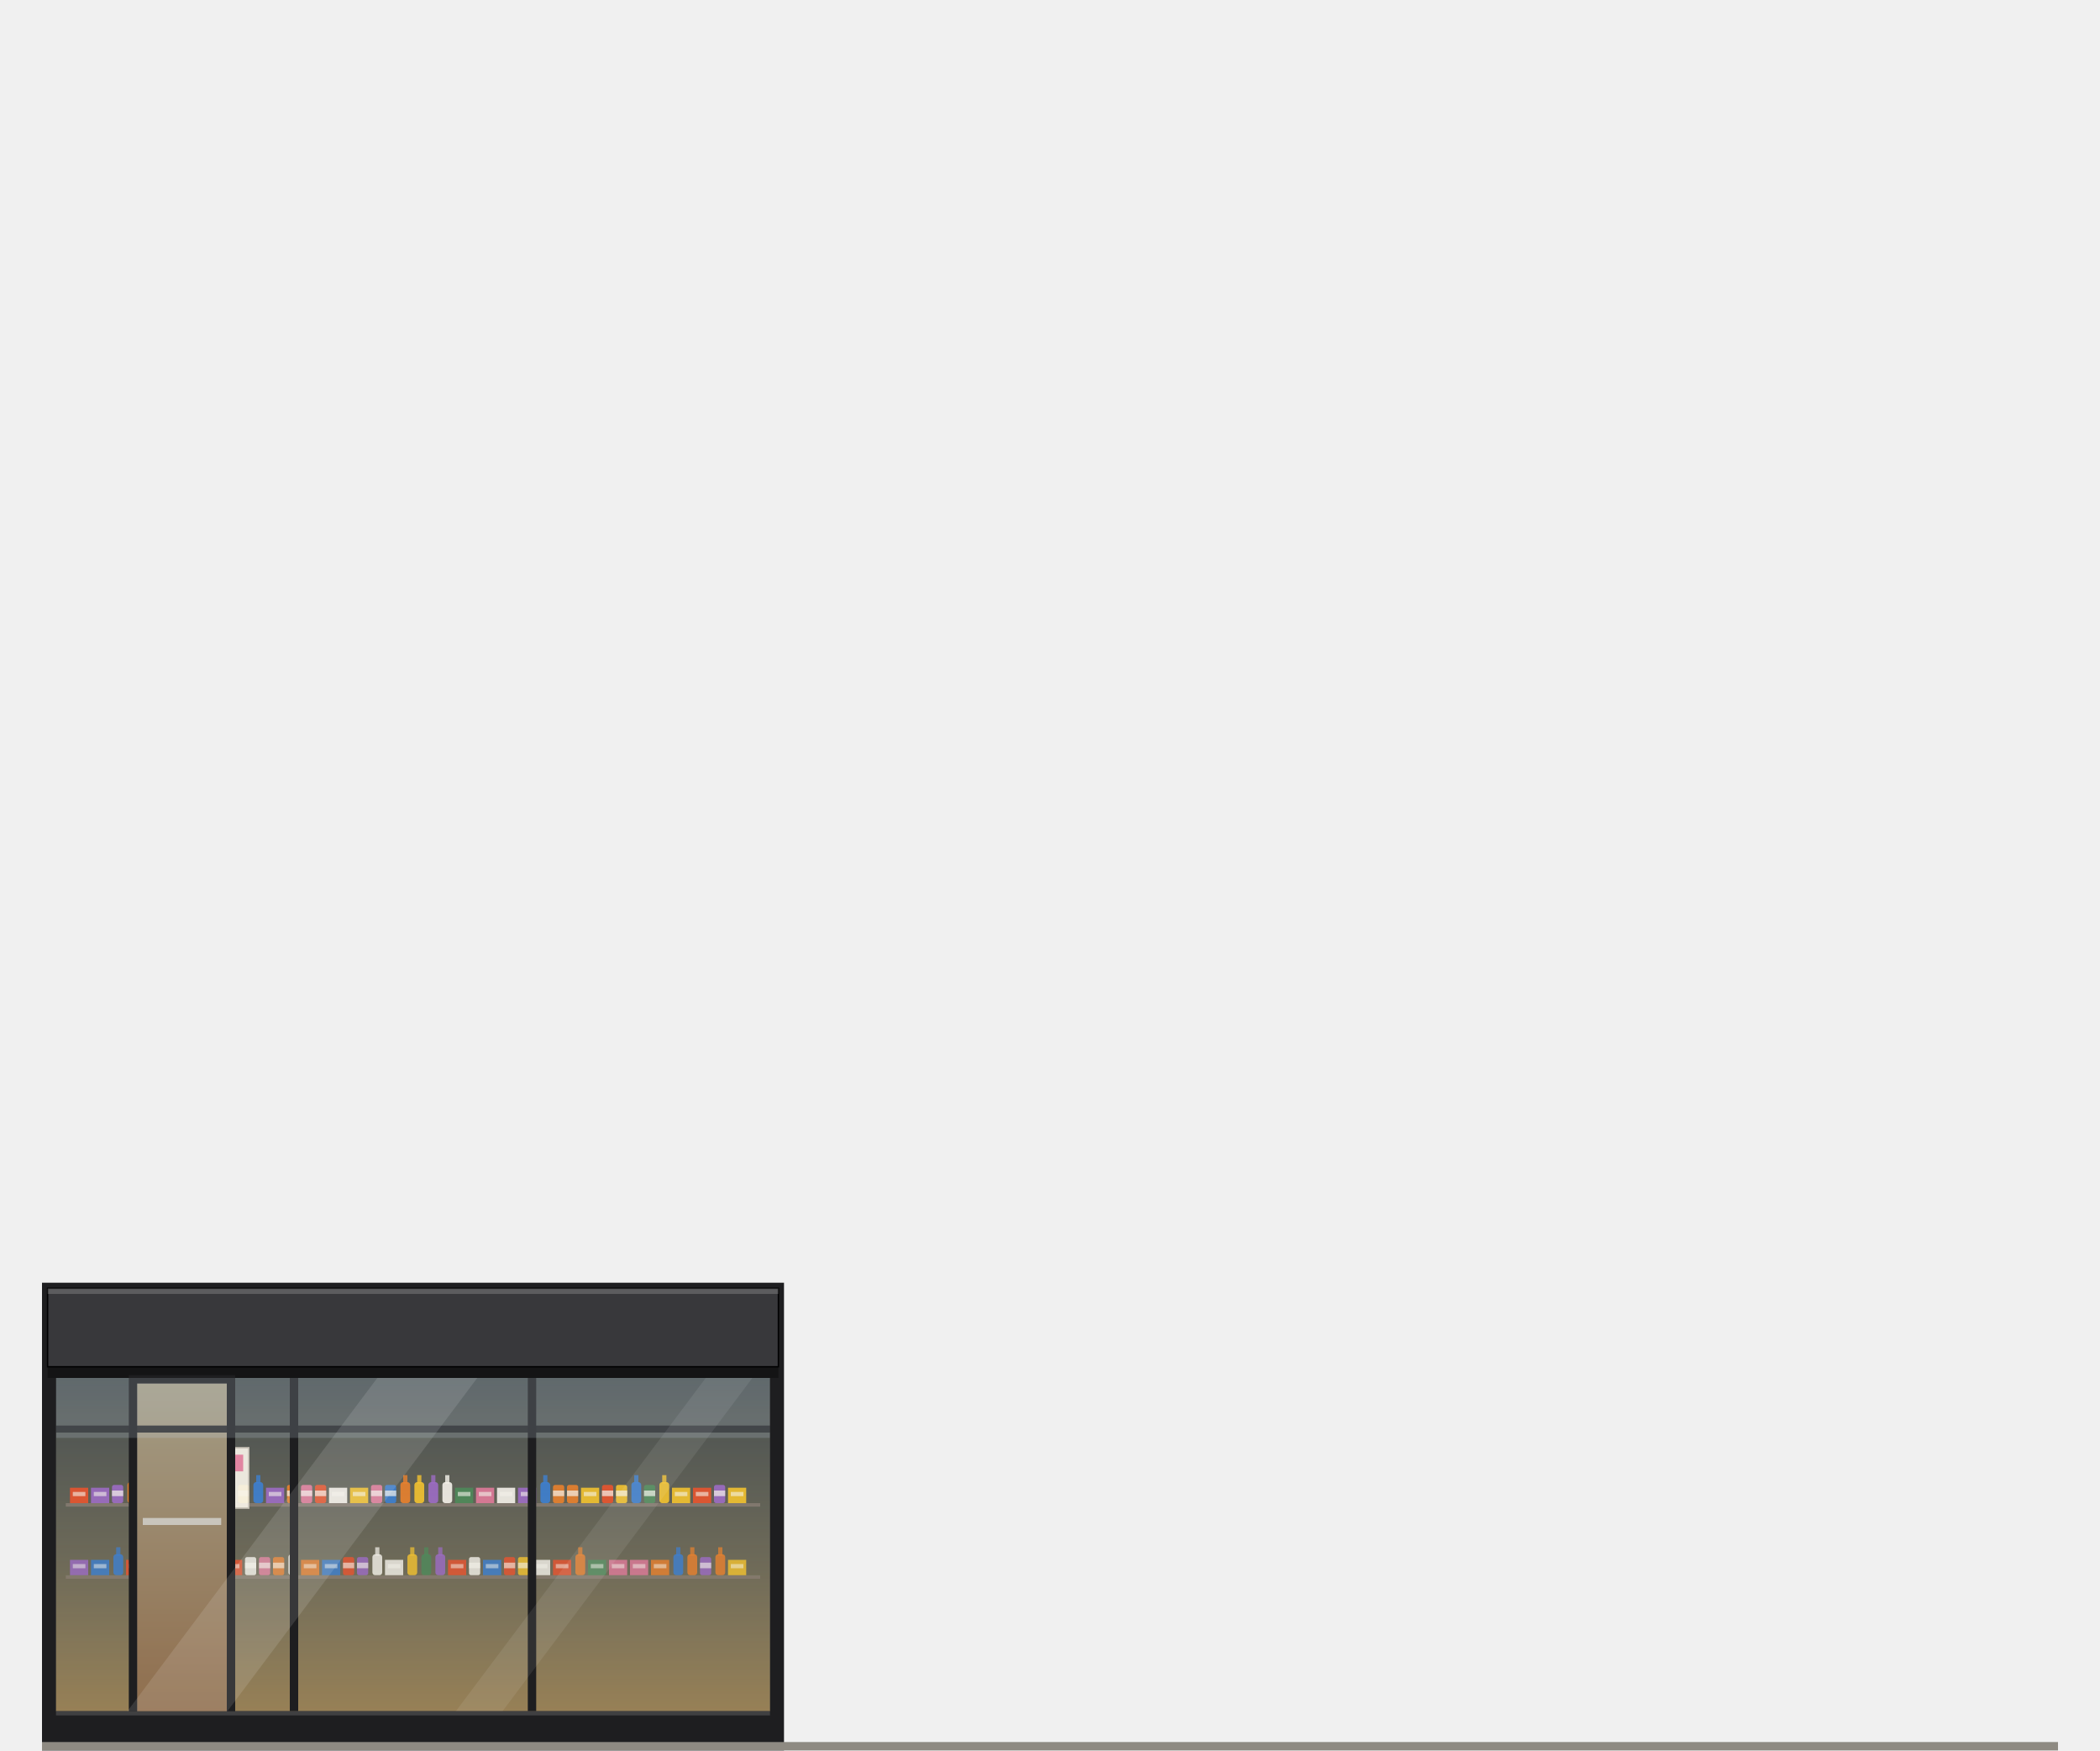
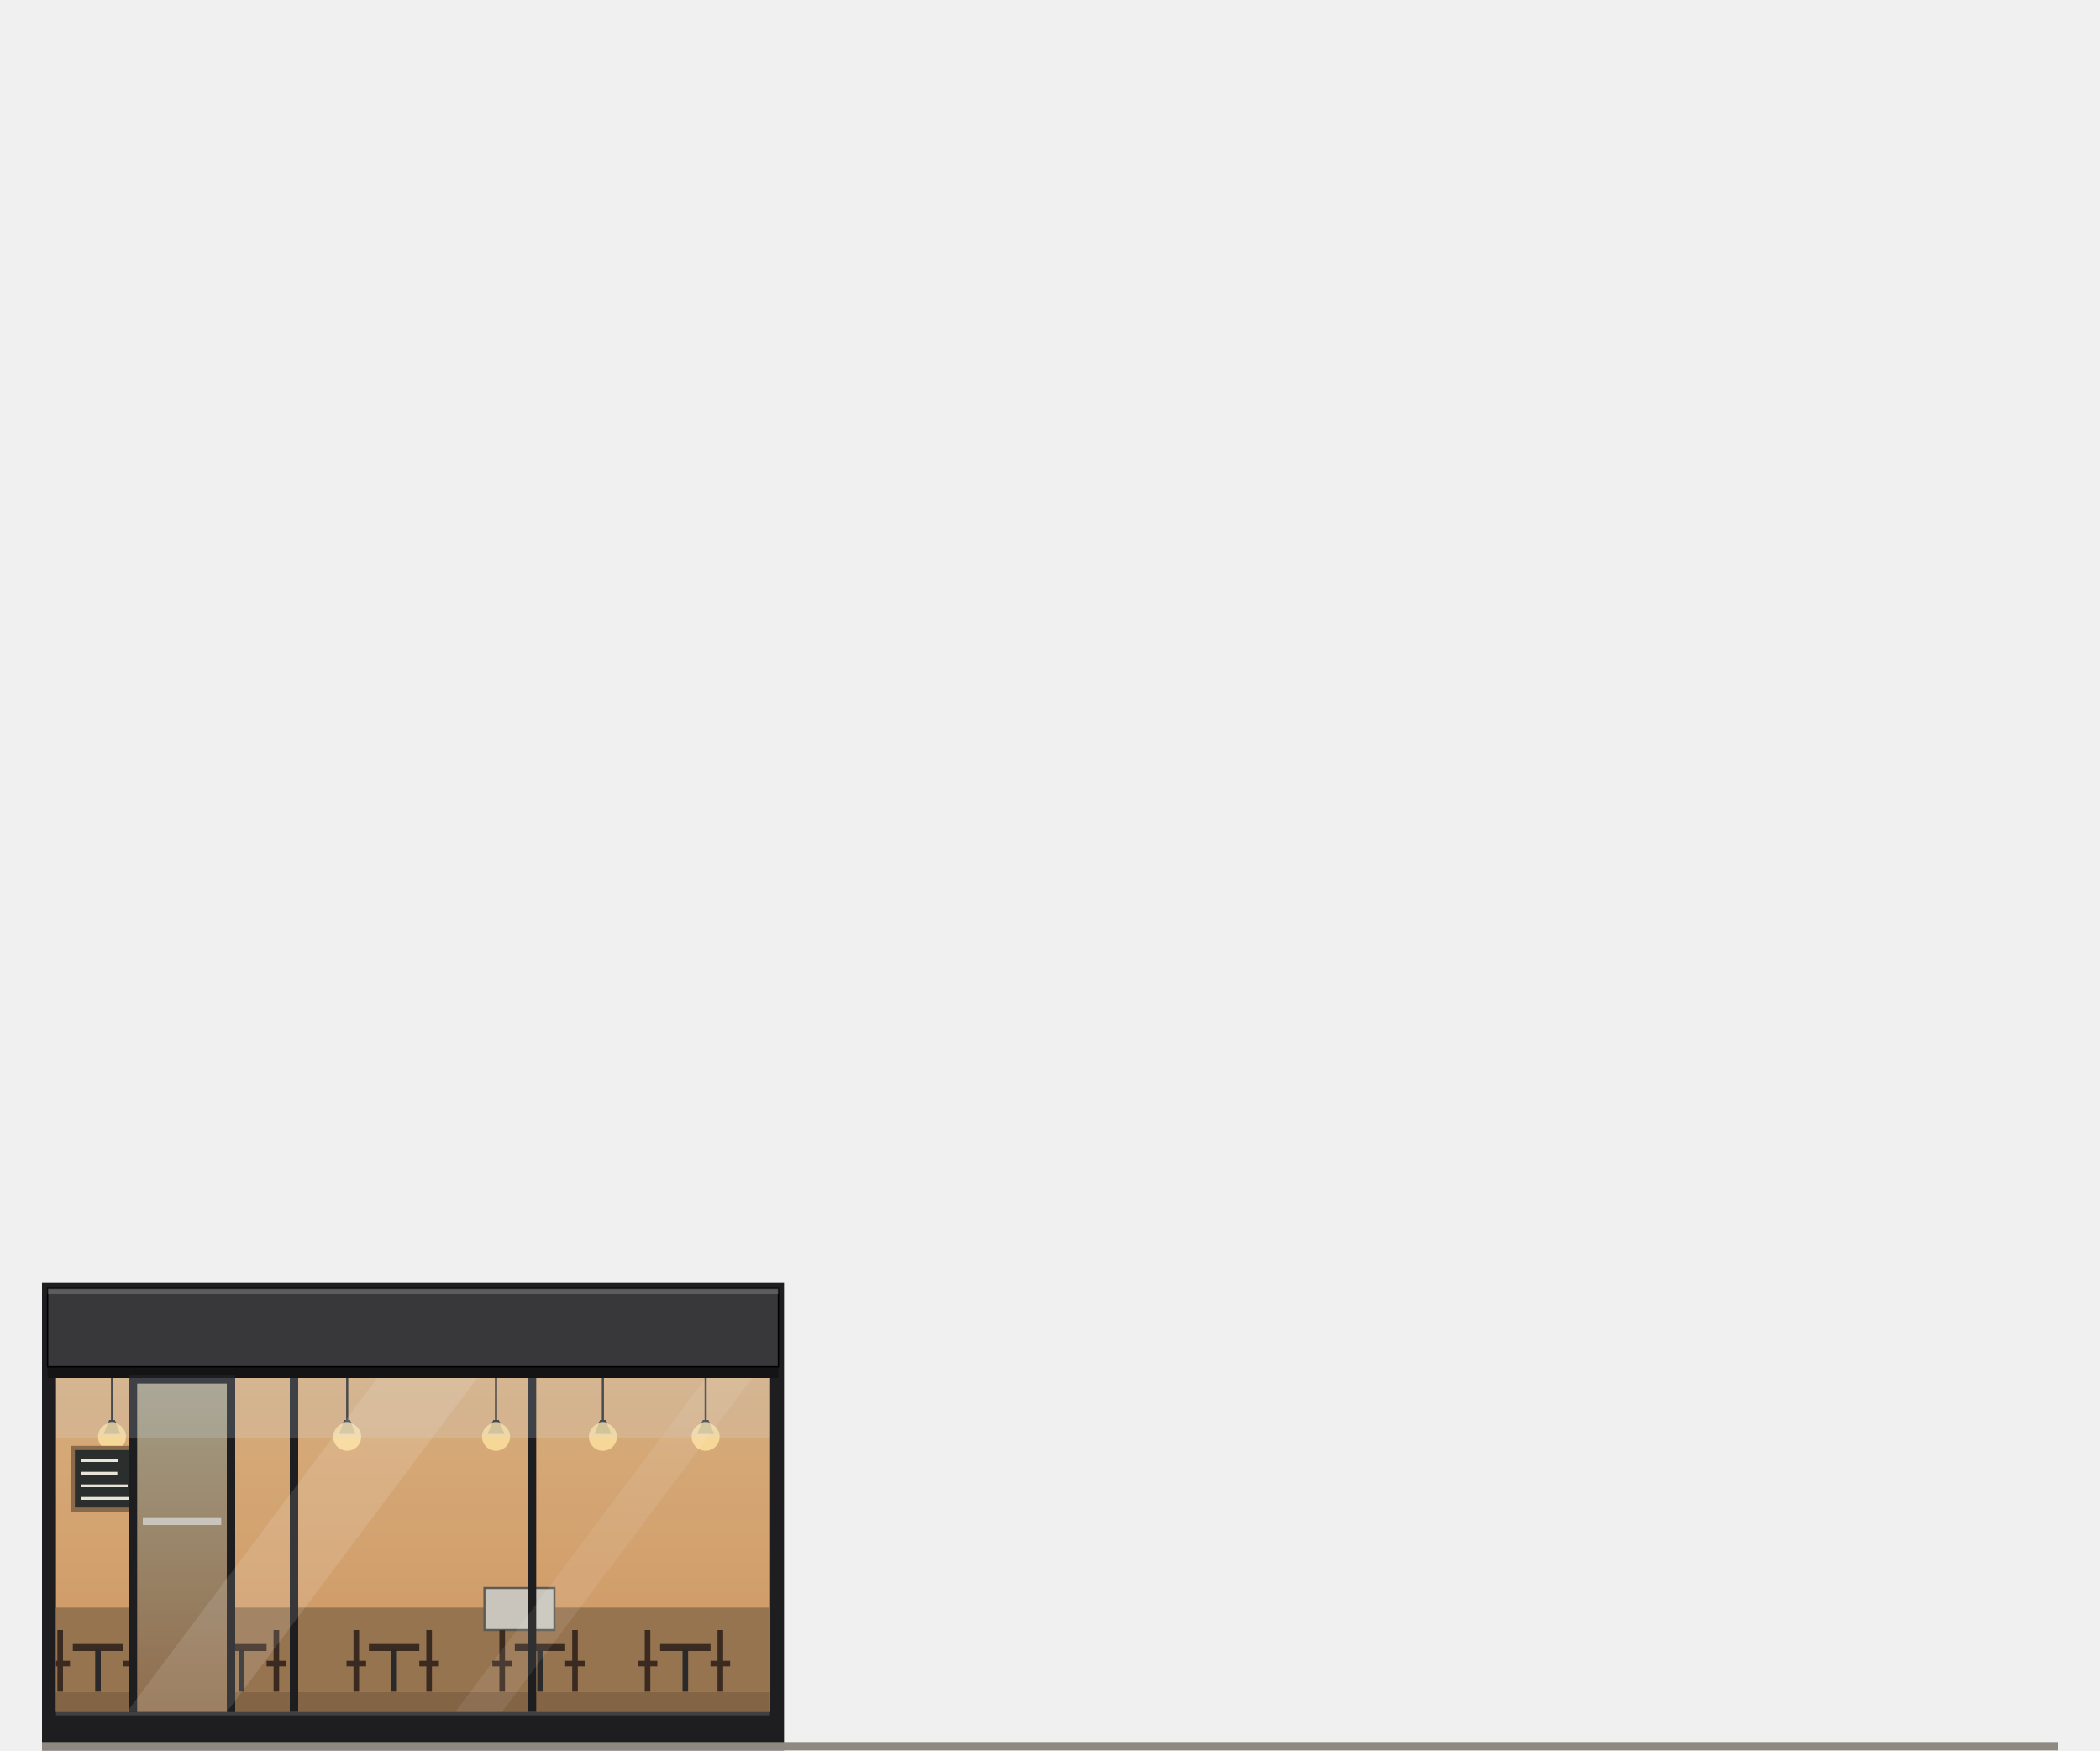
<svg xmlns="http://www.w3.org/2000/svg" width="1500.0" height="1250.0" viewBox="0 0 1500.0 1250.0">
  <defs>
    <linearGradient id="glass" x1="0" y1="0" x2="0" y2="1">
      <stop offset="0" stop-color="#C4E0EC" />
      <stop offset="1" stop-color="#557A90" />
    </linearGradient>
    <linearGradient id="shade" x1="0" y1="0" x2="0" y2="1">
      <stop offset="0" stop-color="#FFFFFF" stop-opacity="0.1" />
      <stop offset="1" stop-color="#000000" stop-opacity="0.16" />
    </linearGradient>
    <radialGradient id="glow">
      <stop offset="0" stop-color="#FFE9A8" stop-opacity="0.75" />
      <stop offset="1" stop-color="#FFE9A8" stop-opacity="0" />
    </radialGradient>
    <linearGradient id="warm" x1="0" y1="0" x2="0" y2="1">
      <stop offset="0" stop-color="#FFE7B5" />
      <stop offset="1" stop-color="#D98E4A" />
    </linearGradient>
    <linearGradient id="drop" x1="0" y1="0" x2="0" y2="1">
      <stop offset="0" stop-color="#2A1408" stop-opacity="0.3" />
      <stop offset="1" stop-color="#2A1408" stop-opacity="0" />
    </linearGradient>
    <linearGradient id="sun" x1="0" y1="0" x2="1" y2="0">
      <stop offset="0" stop-color="#FFE6B8" stop-opacity="0.14" />
      <stop offset="0.5" stop-color="#FFE6B8" stop-opacity="0" />
      <stop offset="1" stop-color="#1A0C14" stop-opacity="0.12" />
    </linearGradient>
    <radialGradient id="pumpkin_glow">
      <stop offset="0" stop-color="#FFB347" stop-opacity="0.6" />
      <stop offset="1" stop-color="#FFB347" stop-opacity="0" />
    </radialGradient>
  </defs>
  <rect x="30.0" y="916.0" width="530.0" height="334.0" fill="#1E1E20" />
  <rect x="34.0" y="920.0" width="522.0" height="56.0" fill="#3A3A3C" stroke="#000000" stroke-width="1.0" opacity="0.95" />
  <rect x="34.0" y="920.0" width="522.0" height="4.0" fill="#FFFFFF" opacity="0.18" />
  <rect x="34.0" y="976.0" width="522.0" height="8.0" fill="#000000" opacity="0.35" />
  <rect x="40.0" y="984.0" width="510.0" height="238.0" fill="#2F3A41" />
-   <defs>
-     <linearGradient id="shoplit387" x1="0" y1="0" x2="0" y2="1">
-       <stop offset="0" stop-color="#FFE7B4" stop-opacity="0.12" />
-       <stop offset="0.55" stop-color="#FFD98E" stop-opacity="0.3" />
-       <stop offset="1" stop-color="#FFC66A" stop-opacity="0.5" />
-     </linearGradient>
-   </defs>
-   <rect x="40.0" y="984.0" width="510.0" height="238.0" fill="url(#shoplit387)" />
-   <rect x="50.0" y="1062.4" width="13.0" height="11.0" fill="#E8542F" opacity="0.9" />
-   <rect x="52.0" y="1065.4" width="9.0" height="3.0" fill="#F4F1EA" opacity="0.6" />
-   <rect x="65.0" y="1062.4" width="13.0" height="11.0" fill="#9C6CC4" opacity="0.9" />
-   <rect x="67.0" y="1065.4" width="9.0" height="3.0" fill="#F4F1EA" opacity="0.6" />
-   <rect x="80.0" y="1060.4" width="8.0" height="13.0" fill="#9C6CC4" opacity="0.9" rx="1.5" />
-   <rect x="80.0" y="1064.4" width="8.0" height="4.0" fill="#F4F1EA" opacity="0.7" />
-   <rect x="91.0" y="1058.4" width="7.0" height="15.0" fill="#E8812E" opacity="0.9" rx="2" />
-   <rect x="93.0" y="1053.4" width="3.0" height="6.0" fill="#E8812E" opacity="0.8" />
-   <rect x="100.0" y="1062.4" width="13.0" height="11.0" fill="#E8812E" opacity="0.9" />
-   <rect x="102.0" y="1065.4" width="9.0" height="3.0" fill="#F4F1EA" opacity="0.6" />
-   <rect x="115.0" y="1060.4" width="8.0" height="13.0" fill="#E8542F" opacity="0.9" rx="1.5" />
-   <rect x="115.0" y="1064.4" width="8.0" height="4.0" fill="#F4F1EA" opacity="0.7" />
-   <rect x="125.0" y="1060.4" width="8.0" height="13.0" fill="#F4F1EA" opacity="0.9" rx="1.5" />
-   <rect x="125.0" y="1064.4" width="8.0" height="4.0" fill="#F4F1EA" opacity="0.7" />
-   <rect x="135.0" y="1062.4" width="13.0" height="11.0" fill="#E07A9A" opacity="0.9" />
-   <rect x="137.0" y="1065.4" width="9.0" height="3.0" fill="#F4F1EA" opacity="0.6" />
-   <rect x="150.0" y="1060.4" width="8.0" height="13.0" fill="#F2C230" opacity="0.9" rx="1.5" />
-   <rect x="150.0" y="1064.4" width="8.0" height="4.0" fill="#F4F1EA" opacity="0.7" />
-   <rect x="160.0" y="1060.4" width="8.0" height="13.0" fill="#4E8A5A" opacity="0.9" rx="1.5" />
-   <rect x="160.0" y="1064.4" width="8.0" height="4.0" fill="#F4F1EA" opacity="0.7" />
-   <rect x="170.0" y="1060.4" width="8.0" height="13.0" fill="#F2C230" opacity="0.9" rx="1.5" />
-   <rect x="170.0" y="1064.4" width="8.0" height="4.0" fill="#F4F1EA" opacity="0.7" />
-   <rect x="181.0" y="1058.4" width="7.0" height="15.0" fill="#3D7FD0" opacity="0.9" rx="2" />
-   <rect x="183.0" y="1053.4" width="3.0" height="6.0" fill="#3D7FD0" opacity="0.8" />
-   <rect x="190.0" y="1062.4" width="13.0" height="11.0" fill="#9C6CC4" opacity="0.9" />
-   <rect x="192.0" y="1065.4" width="9.0" height="3.0" fill="#F4F1EA" opacity="0.6" />
-   <rect x="205.0" y="1060.4" width="8.0" height="13.0" fill="#E8812E" opacity="0.9" rx="1.5" />
-   <rect x="205.0" y="1064.4" width="8.0" height="4.0" fill="#F4F1EA" opacity="0.7" />
-   <rect x="215.0" y="1060.4" width="8.0" height="13.0" fill="#E07A9A" opacity="0.9" rx="1.5" />
-   <rect x="215.0" y="1064.4" width="8.0" height="4.0" fill="#F4F1EA" opacity="0.7" />
-   <rect x="225.0" y="1060.4" width="8.0" height="13.0" fill="#E8542F" opacity="0.9" rx="1.5" />
-   <rect x="225.0" y="1064.4" width="8.0" height="4.0" fill="#F4F1EA" opacity="0.7" />
-   <rect x="235.0" y="1062.4" width="13.0" height="11.0" fill="#F4F1EA" opacity="0.9" />
-   <rect x="237.0" y="1065.4" width="9.0" height="3.0" fill="#F4F1EA" opacity="0.6" />
-   <rect x="250.0" y="1062.4" width="13.0" height="11.0" fill="#F2C230" opacity="0.9" />
-   <rect x="252.0" y="1065.4" width="9.0" height="3.0" fill="#F4F1EA" opacity="0.6" />
-   <rect x="265.0" y="1060.4" width="8.0" height="13.0" fill="#E07A9A" opacity="0.9" rx="1.5" />
-   <rect x="265.0" y="1064.4" width="8.0" height="4.0" fill="#F4F1EA" opacity="0.7" />
-   <rect x="275.0" y="1060.4" width="8.0" height="13.0" fill="#3D7FD0" opacity="0.9" rx="1.5" />
-   <rect x="275.0" y="1064.4" width="8.0" height="4.0" fill="#F4F1EA" opacity="0.7" />
-   <rect x="286.0" y="1058.4" width="7.0" height="15.0" fill="#E8812E" opacity="0.9" rx="2" />
-   <rect x="288.0" y="1053.4" width="3.0" height="6.0" fill="#E8812E" opacity="0.8" />
-   <rect x="296.0" y="1058.4" width="7.0" height="15.0" fill="#F2C230" opacity="0.9" rx="2" />
-   <rect x="298.0" y="1053.4" width="3.0" height="6.0" fill="#F2C230" opacity="0.8" />
-   <rect x="306.0" y="1058.4" width="7.0" height="15.0" fill="#9C6CC4" opacity="0.9" rx="2" />
-   <rect x="308.0" y="1053.4" width="3.0" height="6.0" fill="#9C6CC4" opacity="0.8" />
-   <rect x="316.0" y="1058.4" width="7.0" height="15.0" fill="#F4F1EA" opacity="0.9" rx="2" />
-   <rect x="318.0" y="1053.4" width="3.0" height="6.0" fill="#F4F1EA" opacity="0.8" />
-   <rect x="325.0" y="1062.4" width="13.0" height="11.0" fill="#4E8A5A" opacity="0.9" />
-   <rect x="327.0" y="1065.4" width="9.0" height="3.0" fill="#F4F1EA" opacity="0.6" />
-   <rect x="340.0" y="1062.4" width="13.0" height="11.0" fill="#E07A9A" opacity="0.9" />
-   <rect x="342.0" y="1065.4" width="9.0" height="3.0" fill="#F4F1EA" opacity="0.6" />
-   <rect x="355.0" y="1062.4" width="13.0" height="11.0" fill="#F4F1EA" opacity="0.9" />
-   <rect x="357.0" y="1065.4" width="9.0" height="3.0" fill="#F4F1EA" opacity="0.6" />
-   <rect x="370.0" y="1062.4" width="13.0" height="11.0" fill="#9C6CC4" opacity="0.9" />
-   <rect x="372.0" y="1065.4" width="9.0" height="3.0" fill="#F4F1EA" opacity="0.6" />
-   <rect x="386.0" y="1058.4" width="7.0" height="15.0" fill="#3D7FD0" opacity="0.9" rx="2" />
-   <rect x="388.0" y="1053.4" width="3.0" height="6.0" fill="#3D7FD0" opacity="0.8" />
-   <rect x="395.0" y="1060.4" width="8.0" height="13.0" fill="#E8812E" opacity="0.9" rx="1.5" />
-   <rect x="395.0" y="1064.4" width="8.0" height="4.0" fill="#F4F1EA" opacity="0.7" />
-   <rect x="405.0" y="1060.4" width="8.0" height="13.0" fill="#E8812E" opacity="0.9" rx="1.5" />
-   <rect x="405.0" y="1064.4" width="8.0" height="4.0" fill="#F4F1EA" opacity="0.7" />
-   <rect x="415.0" y="1062.4" width="13.0" height="11.0" fill="#F2C230" opacity="0.9" />
-   <rect x="417.0" y="1065.4" width="9.0" height="3.0" fill="#F4F1EA" opacity="0.6" />
-   <rect x="430.0" y="1060.4" width="8.0" height="13.0" fill="#E8542F" opacity="0.9" rx="1.5" />
-   <rect x="430.0" y="1064.4" width="8.0" height="4.0" fill="#F4F1EA" opacity="0.7" />
-   <rect x="440.0" y="1060.4" width="8.0" height="13.0" fill="#F2C230" opacity="0.9" rx="1.5" />
-   <rect x="440.0" y="1064.4" width="8.0" height="4.0" fill="#F4F1EA" opacity="0.7" />
-   <rect x="451.0" y="1058.4" width="7.0" height="15.0" fill="#3D7FD0" opacity="0.9" rx="2" />
-   <rect x="453.0" y="1053.4" width="3.0" height="6.0" fill="#3D7FD0" opacity="0.8" />
-   <rect x="460.0" y="1060.4" width="8.0" height="13.0" fill="#4E8A5A" opacity="0.9" rx="1.5" />
-   <rect x="460.0" y="1064.4" width="8.0" height="4.0" fill="#F4F1EA" opacity="0.7" />
-   <rect x="471.0" y="1058.4" width="7.0" height="15.0" fill="#F2C230" opacity="0.9" rx="2" />
-   <rect x="473.0" y="1053.4" width="3.0" height="6.0" fill="#F2C230" opacity="0.8" />
-   <rect x="480.0" y="1062.4" width="13.0" height="11.0" fill="#F2C230" opacity="0.9" />
-   <rect x="482.0" y="1065.4" width="9.0" height="3.0" fill="#F4F1EA" opacity="0.6" />
-   <rect x="495.0" y="1062.4" width="13.0" height="11.0" fill="#E8542F" opacity="0.9" />
-   <rect x="497.0" y="1065.4" width="9.0" height="3.0" fill="#F4F1EA" opacity="0.6" />
-   <rect x="510.0" y="1060.4" width="8.0" height="13.0" fill="#9C6CC4" opacity="0.9" rx="1.5" />
-   <rect x="510.0" y="1064.4" width="8.0" height="4.0" fill="#F4F1EA" opacity="0.7" />
-   <rect x="520.0" y="1062.4" width="13.0" height="11.0" fill="#F2C230" opacity="0.9" />
-   <rect x="522.0" y="1065.4" width="9.0" height="3.0" fill="#F4F1EA" opacity="0.6" />
-   <rect x="47.0" y="1073.4" width="496.0" height="2.5" fill="#8E8278" opacity="0.7" />
-   <rect x="50.0" y="1113.9" width="13.0" height="11.0" fill="#9C6CC4" opacity="0.8" />
-   <rect x="52.0" y="1116.9" width="9.0" height="3.0" fill="#F4F1EA" opacity="0.5" />
-   <rect x="65.0" y="1113.9" width="13.0" height="11.0" fill="#3D7FD0" opacity="0.8" />
-   <rect x="67.0" y="1116.9" width="9.0" height="3.0" fill="#F4F1EA" opacity="0.5" />
-   <rect x="81.0" y="1109.9" width="7.0" height="15.0" fill="#3D7FD0" opacity="0.8" rx="2" />
-   <rect x="83.0" y="1104.9" width="3.0" height="6.0" fill="#3D7FD0" opacity="0.7" />
-   <rect x="90.0" y="1113.9" width="13.0" height="11.0" fill="#E8542F" opacity="0.8" />
-   <rect x="92.0" y="1116.9" width="9.0" height="3.0" fill="#F4F1EA" opacity="0.5" />
-   <rect x="105.0" y="1113.9" width="13.0" height="11.0" fill="#9C6CC4" opacity="0.8" />
-   <rect x="107.0" y="1116.9" width="9.0" height="3.0" fill="#F4F1EA" opacity="0.5" />
-   <rect x="120.0" y="1111.9" width="8.0" height="13.0" fill="#E8812E" opacity="0.8" rx="1.5" />
-   <rect x="120.0" y="1115.9" width="8.0" height="4.0" fill="#F4F1EA" opacity="0.6" />
-   <rect x="130.0" y="1113.9" width="13.0" height="11.0" fill="#F2C230" opacity="0.8" />
-   <rect x="132.0" y="1116.9" width="9.0" height="3.0" fill="#F4F1EA" opacity="0.5" />
-   <rect x="145.0" y="1113.9" width="13.0" height="11.0" fill="#E8542F" opacity="0.8" />
-   <rect x="147.0" y="1116.9" width="9.0" height="3.0" fill="#F4F1EA" opacity="0.5" />
-   <rect x="160.0" y="1113.9" width="13.0" height="11.0" fill="#E8542F" opacity="0.8" />
-   <rect x="162.0" y="1116.9" width="9.0" height="3.0" fill="#F4F1EA" opacity="0.5" />
-   <rect x="175.0" y="1111.9" width="8.0" height="13.0" fill="#F4F1EA" opacity="0.8" rx="1.5" />
-   <rect x="175.0" y="1115.9" width="8.0" height="4.0" fill="#F4F1EA" opacity="0.6" />
-   <rect x="185.0" y="1111.9" width="8.0" height="13.0" fill="#E07A9A" opacity="0.8" rx="1.5" />
-   <rect x="185.0" y="1115.9" width="8.0" height="4.0" fill="#F4F1EA" opacity="0.6" />
-   <rect x="195.0" y="1111.9" width="8.0" height="13.0" fill="#E8812E" opacity="0.8" rx="1.5" />
-   <rect x="195.0" y="1115.9" width="8.0" height="4.0" fill="#F4F1EA" opacity="0.6" />
-   <rect x="206.0" y="1109.9" width="7.0" height="15.0" fill="#F4F1EA" opacity="0.8" rx="2" />
-   <rect x="208.0" y="1104.9" width="3.0" height="6.0" fill="#F4F1EA" opacity="0.7" />
-   <rect x="215.0" y="1113.9" width="13.0" height="11.0" fill="#E8812E" opacity="0.8" />
-   <rect x="217.0" y="1116.9" width="9.0" height="3.0" fill="#F4F1EA" opacity="0.5" />
-   <rect x="230.0" y="1113.9" width="13.0" height="11.0" fill="#3D7FD0" opacity="0.8" />
-   <rect x="232.0" y="1116.9" width="9.0" height="3.0" fill="#F4F1EA" opacity="0.5" />
-   <rect x="245.0" y="1111.9" width="8.0" height="13.0" fill="#E8542F" opacity="0.8" rx="1.5" />
-   <rect x="245.0" y="1115.9" width="8.0" height="4.0" fill="#F4F1EA" opacity="0.6" />
-   <rect x="255.0" y="1111.9" width="8.0" height="13.0" fill="#9C6CC4" opacity="0.8" rx="1.5" />
-   <rect x="255.0" y="1115.9" width="8.0" height="4.0" fill="#F4F1EA" opacity="0.6" />
-   <rect x="266.0" y="1109.9" width="7.0" height="15.0" fill="#F4F1EA" opacity="0.8" rx="2" />
-   <rect x="268.0" y="1104.9" width="3.0" height="6.0" fill="#F4F1EA" opacity="0.7" />
-   <rect x="275.0" y="1113.9" width="13.0" height="11.0" fill="#F4F1EA" opacity="0.8" />
-   <rect x="277.0" y="1116.9" width="9.0" height="3.0" fill="#F4F1EA" opacity="0.5" />
-   <rect x="291.0" y="1109.9" width="7.0" height="15.0" fill="#F2C230" opacity="0.8" rx="2" />
-   <rect x="293.0" y="1104.9" width="3.0" height="6.0" fill="#F2C230" opacity="0.7" />
-   <rect x="301.0" y="1109.9" width="7.0" height="15.0" fill="#4E8A5A" opacity="0.8" rx="2" />
-   <rect x="303.0" y="1104.9" width="3.0" height="6.0" fill="#4E8A5A" opacity="0.7" />
-   <rect x="311.0" y="1109.9" width="7.0" height="15.0" fill="#9C6CC4" opacity="0.8" rx="2" />
-   <rect x="313.0" y="1104.9" width="3.0" height="6.0" fill="#9C6CC4" opacity="0.7" />
-   <rect x="320.0" y="1113.9" width="13.0" height="11.0" fill="#E8542F" opacity="0.8" />
-   <rect x="322.0" y="1116.9" width="9.0" height="3.0" fill="#F4F1EA" opacity="0.5" />
-   <rect x="335.0" y="1111.9" width="8.0" height="13.0" fill="#F4F1EA" opacity="0.8" rx="1.5" />
-   <rect x="335.0" y="1115.9" width="8.0" height="4.0" fill="#F4F1EA" opacity="0.6" />
-   <rect x="345.0" y="1113.9" width="13.0" height="11.0" fill="#3D7FD0" opacity="0.8" />
-   <rect x="347.0" y="1116.9" width="9.0" height="3.0" fill="#F4F1EA" opacity="0.5" />
-   <rect x="360.0" y="1111.9" width="8.0" height="13.0" fill="#E8542F" opacity="0.8" rx="1.5" />
-   <rect x="360.0" y="1115.9" width="8.0" height="4.0" fill="#F4F1EA" opacity="0.6" />
-   <rect x="370.0" y="1111.9" width="8.0" height="13.0" fill="#F2C230" opacity="0.8" rx="1.5" />
-   <rect x="370.0" y="1115.9" width="8.0" height="4.0" fill="#F4F1EA" opacity="0.6" />
-   <rect x="380.0" y="1113.9" width="13.0" height="11.0" fill="#F4F1EA" opacity="0.8" />
-   <rect x="382.0" y="1116.9" width="9.0" height="3.0" fill="#F4F1EA" opacity="0.5" />
-   <rect x="395.0" y="1113.9" width="13.0" height="11.0" fill="#E8542F" opacity="0.8" />
-   <rect x="397.0" y="1116.9" width="9.0" height="3.0" fill="#F4F1EA" opacity="0.5" />
-   <rect x="411.0" y="1109.9" width="7.0" height="15.0" fill="#E8812E" opacity="0.8" rx="2" />
-   <rect x="413.0" y="1104.9" width="3.0" height="6.0" fill="#E8812E" opacity="0.7" />
-   <rect x="420.0" y="1113.9" width="13.0" height="11.0" fill="#4E8A5A" opacity="0.8" />
-   <rect x="422.0" y="1116.9" width="9.0" height="3.0" fill="#F4F1EA" opacity="0.5" />
-   <rect x="435.0" y="1113.9" width="13.0" height="11.0" fill="#E07A9A" opacity="0.8" />
-   <rect x="437.0" y="1116.9" width="9.0" height="3.0" fill="#F4F1EA" opacity="0.5" />
-   <rect x="450.0" y="1113.9" width="13.0" height="11.0" fill="#E07A9A" opacity="0.8" />
-   <rect x="452.0" y="1116.9" width="9.0" height="3.0" fill="#F4F1EA" opacity="0.5" />
-   <rect x="465.0" y="1113.9" width="13.0" height="11.0" fill="#E8812E" opacity="0.8" />
-   <rect x="467.0" y="1116.9" width="9.0" height="3.0" fill="#F4F1EA" opacity="0.5" />
-   <rect x="481.0" y="1109.9" width="7.0" height="15.0" fill="#3D7FD0" opacity="0.8" rx="2" />
-   <rect x="483.0" y="1104.9" width="3.0" height="6.0" fill="#3D7FD0" opacity="0.7" />
-   <rect x="491.0" y="1109.9" width="7.0" height="15.0" fill="#E8812E" opacity="0.8" rx="2" />
-   <rect x="493.0" y="1104.9" width="3.0" height="6.0" fill="#E8812E" opacity="0.7" />
-   <rect x="500.0" y="1111.9" width="8.0" height="13.0" fill="#9C6CC4" opacity="0.8" rx="1.5" />
-   <rect x="500.0" y="1115.9" width="8.0" height="4.0" fill="#F4F1EA" opacity="0.6" />
-   <rect x="511.0" y="1109.9" width="7.0" height="15.0" fill="#E8812E" opacity="0.8" rx="2" />
-   <rect x="513.0" y="1104.9" width="3.0" height="6.0" fill="#E8812E" opacity="0.7" />
-   <rect x="520.0" y="1113.9" width="13.0" height="11.0" fill="#F2C230" opacity="0.8" />
-   <rect x="522.0" y="1116.9" width="9.0" height="3.0" fill="#F4F1EA" opacity="0.5" />
-   <rect x="47.0" y="1124.9" width="496.0" height="2.5" fill="#8E8278" opacity="0.6" />
-   <rect x="123.7" y="1033.8" width="54.0" height="43.2" fill="#F7F3E8" stroke="#C9C3B8" stroke-width="1.0" opacity="0.92" />
-   <rect x="127.7" y="1038.8" width="46.0" height="11.9" fill="#E07A9A" opacity="0.9" />
-   <rect x="129.7" y="1055.4" width="38.0" height="3.0" fill="#B9B2A4" opacity="0.8" />
-   <rect x="129.7" y="1062.4" width="38.0" height="3.0" fill="#B9B2A4" opacity="0.8" />
+   <clipPath id="in1">
+     <rect x="40.0" y="984.0" width="510.0" height="238.0" />
+   </clipPath>
+   <g clip-path="url(#in1)">
+     <rect x="40.0" y="984.0" width="510.0" height="238.0" fill="#C99A6A" />
+     <rect x="40.0" y="984.0" width="510.0" height="238.0" fill="url(#warm)" opacity="0.25" />
+     <rect x="40.0" y="1208.0" width="510.0" height="14.0" fill="#836445" />
+     <path d="M80.0 984.0 V1014.0" fill="none" stroke="#2A2A2A" stroke-width="1.5" />
+     <path d="M74.0 1024.0 l12 0 l-4 -10 l-4 0 z" fill="#2A2A2A" />
+     <circle cx="80.0" cy="1026.0" r="10.0" fill="#FFE2A0" opacity="0.8" />
+     <path d="M150.1 984.0 V1014.0" fill="none" stroke="#2A2A2A" stroke-width="1.5" />
+     <path d="M144.1 1024.0 l12 0 l-4 -10 l-4 0 z" fill="#2A2A2A" />
+     <circle cx="150.1" cy="1026.0" r="10.0" fill="#FFE2A0" opacity="0.8" />
+     <path d="M248.0 984.0 V1014.0" fill="none" stroke="#2A2A2A" stroke-width="1.5" />
+     <path d="M242.0 1024.0 l12 0 l-4 -10 l-4 0 z" fill="#2A2A2A" />
+     <circle cx="248.0" cy="1026.0" r="10.0" fill="#FFE2A0" opacity="0.8" />
+     <path d="M354.3 984.0 V1014.0" fill="none" stroke="#2A2A2A" stroke-width="1.5" />
+     <path d="M348.3 1024.0 l12 0 l-4 -10 l-4 0 z" fill="#2A2A2A" />
+     <circle cx="354.3" cy="1026.0" r="10.0" fill="#FFE2A0" opacity="0.8" />
+     <path d="M430.6 984.0 V1014.0" fill="none" stroke="#2A2A2A" stroke-width="1.5" />
+     <path d="M424.6 1024.0 l12 0 l-4 -10 l-4 0 z" fill="#2A2A2A" />
+     <circle cx="430.6" cy="1026.0" r="10.0" fill="#FFE2A0" opacity="0.8" />
+     <path d="M504.0 984.0 V1014.0" fill="none" stroke="#2A2A2A" stroke-width="1.5" />
+     <path d="M498.0 1024.0 l12 0 l-4 -10 l-4 0 z" fill="#2A2A2A" />
+     <circle cx="504.0" cy="1026.0" r="10.0" fill="#FFE2A0" opacity="0.8" />
+     <rect x="40.0" y="1148.0" width="510.0" height="60.0" fill="#977450" />
+     <rect x="346.0" y="1134.0" width="50.0" height="30.0" fill="#C9C5BC" stroke="#5E5A54" stroke-width="1.5" />
+     <rect x="52.0" y="1034.0" width="60.0" height="44.0" fill="#2A2E2C" stroke="#8A6A4A" stroke-width="3.0" />
+     <rect x="58.0" y="1042.0" width="26.5" height="2.0" fill="#E8E4DA" />
+     <rect x="58.0" y="1051.0" width="25.8" height="2.0" fill="#E8E4DA" />
+     <rect x="58.0" y="1060.0" width="33.2" height="2.0" fill="#E8E4DA" />
+     <rect x="58.0" y="1069.0" width="38.5" height="2.0" fill="#E8E4DA" />
+     <rect x="52.0" y="1174.0" width="36.0" height="5.0" fill="#3A2A20" />
+     <rect x="68.0" y="1178.0" width="4.0" height="30.0" fill="#2A2A2A" />
+     <rect x="41.0" y="1164.0" width="4.0" height="44.0" fill="#3A2A20" />
+     <rect x="36.0" y="1186.0" width="14.0" height="4.0" fill="#3A2A20" />
+     <rect x="93.0" y="1164.0" width="4.0" height="44.0" fill="#3A2A20" />
+     <rect x="88.0" y="1186.0" width="14.0" height="4.0" fill="#3A2A20" />
+     <rect x="154.4" y="1174.0" width="36.0" height="5.0" fill="#3A2A20" />
+     <rect x="170.4" y="1178.0" width="4.0" height="30.0" fill="#2A2A2A" />
+     <rect x="143.4" y="1164.0" width="4.0" height="44.0" fill="#3A2A20" />
+     <rect x="138.4" y="1186.0" width="14.0" height="4.0" fill="#3A2A20" />
+     <rect x="195.4" y="1164.0" width="4.0" height="44.0" fill="#3A2A20" />
+     <rect x="190.4" y="1186.0" width="14.0" height="4.0" fill="#3A2A20" />
+     <rect x="263.5" y="1174.0" width="36.0" height="5.0" fill="#3A2A20" />
+     <rect x="279.5" y="1178.0" width="4.0" height="30.0" fill="#2A2A2A" />
+     <rect x="252.5" y="1164.0" width="4.0" height="44.0" fill="#3A2A20" />
+     <rect x="247.5" y="1186.0" width="14.0" height="4.0" fill="#3A2A20" />
+     <rect x="304.5" y="1164.0" width="4.0" height="44.0" fill="#3A2A20" />
+     <rect x="299.5" y="1186.0" width="14.0" height="4.0" fill="#3A2A20" />
+     <rect x="367.7" y="1174.0" width="36.0" height="5.0" fill="#3A2A20" />
+     <rect x="383.7" y="1178.0" width="4.0" height="30.0" fill="#2A2A2A" />
+     <rect x="356.7" y="1164.0" width="4.0" height="44.0" fill="#3A2A20" />
+     <rect x="351.7" y="1186.0" width="14.0" height="4.0" fill="#3A2A20" />
+     <rect x="408.7" y="1164.0" width="4.0" height="44.0" fill="#3A2A20" />
+     <rect x="403.7" y="1186.0" width="14.0" height="4.0" fill="#3A2A20" />
+     <rect x="471.5" y="1174.0" width="36.0" height="5.0" fill="#3A2A20" />
+     <rect x="487.5" y="1178.0" width="4.0" height="30.0" fill="#2A2A2A" />
+     <rect x="460.5" y="1164.0" width="4.0" height="44.0" fill="#3A2A20" />
+     <rect x="455.5" y="1186.0" width="14.0" height="4.0" fill="#3A2A20" />
+     <rect x="512.5" y="1164.0" width="4.0" height="44.0" fill="#3A2A20" />
+     <rect x="507.5" y="1186.0" width="14.0" height="4.0" fill="#3A2A20" />
+   </g>
  <rect x="92.0" y="982.0" width="76.0" height="262.0" fill="#1E1E20" />
  <rect x="98.0" y="988.0" width="64.0" height="250.0" fill="#33404A" />
  <rect x="98.0" y="988.0" width="64.0" height="250.0" fill="url(#warm)" opacity="0.55" />
  <rect x="102.0" y="1084.0" width="56.0" height="5.0" fill="#C9C5BC" />
  <rect x="207.0" y="984.0" width="6.0" height="238.0" fill="#1E1E20" />
  <rect x="377.0" y="984.0" width="6.0" height="238.0" fill="#1E1E20" />
-   <rect x="40.0" y="1018.0" width="510.0" height="5.0" fill="#1E1E20" opacity="0.9" />
  <rect x="40.0" y="1222.0" width="510.0" height="22.0" fill="#1E1E20" />
  <rect x="40.0" y="1222.0" width="510.0" height="3.0" fill="#FFFFFF" opacity="0.15" />
-   <clipPath id="pane1">
+   <clipPath id="pane2">
    <rect x="40.0" y="984.0" width="510.0" height="238.0" />
  </clipPath>
-   <g clip-path="url(#pane1)">
+   <g clip-path="url(#pane2)">
    <path d="M91.0 1222.0 l178.5 -238.0 l71.4 0 l-178.5 238.0 Z" fill="#FFFFFF" opacity="0.12" />
    <path d="M325.6 1222.0 l178.5 -238.0 l33.3 0 l-178.5 238.0 Z" fill="#FFFFFF" opacity="0.08" />
    <rect x="40.0" y="984.0" width="510.0" height="42.8" fill="#CFE0EC" opacity="0.18" />
  </g>
  <rect x="30.0" y="1244.0" width="1440.0" height="6.0" fill="#8E8A82" />
</svg>
